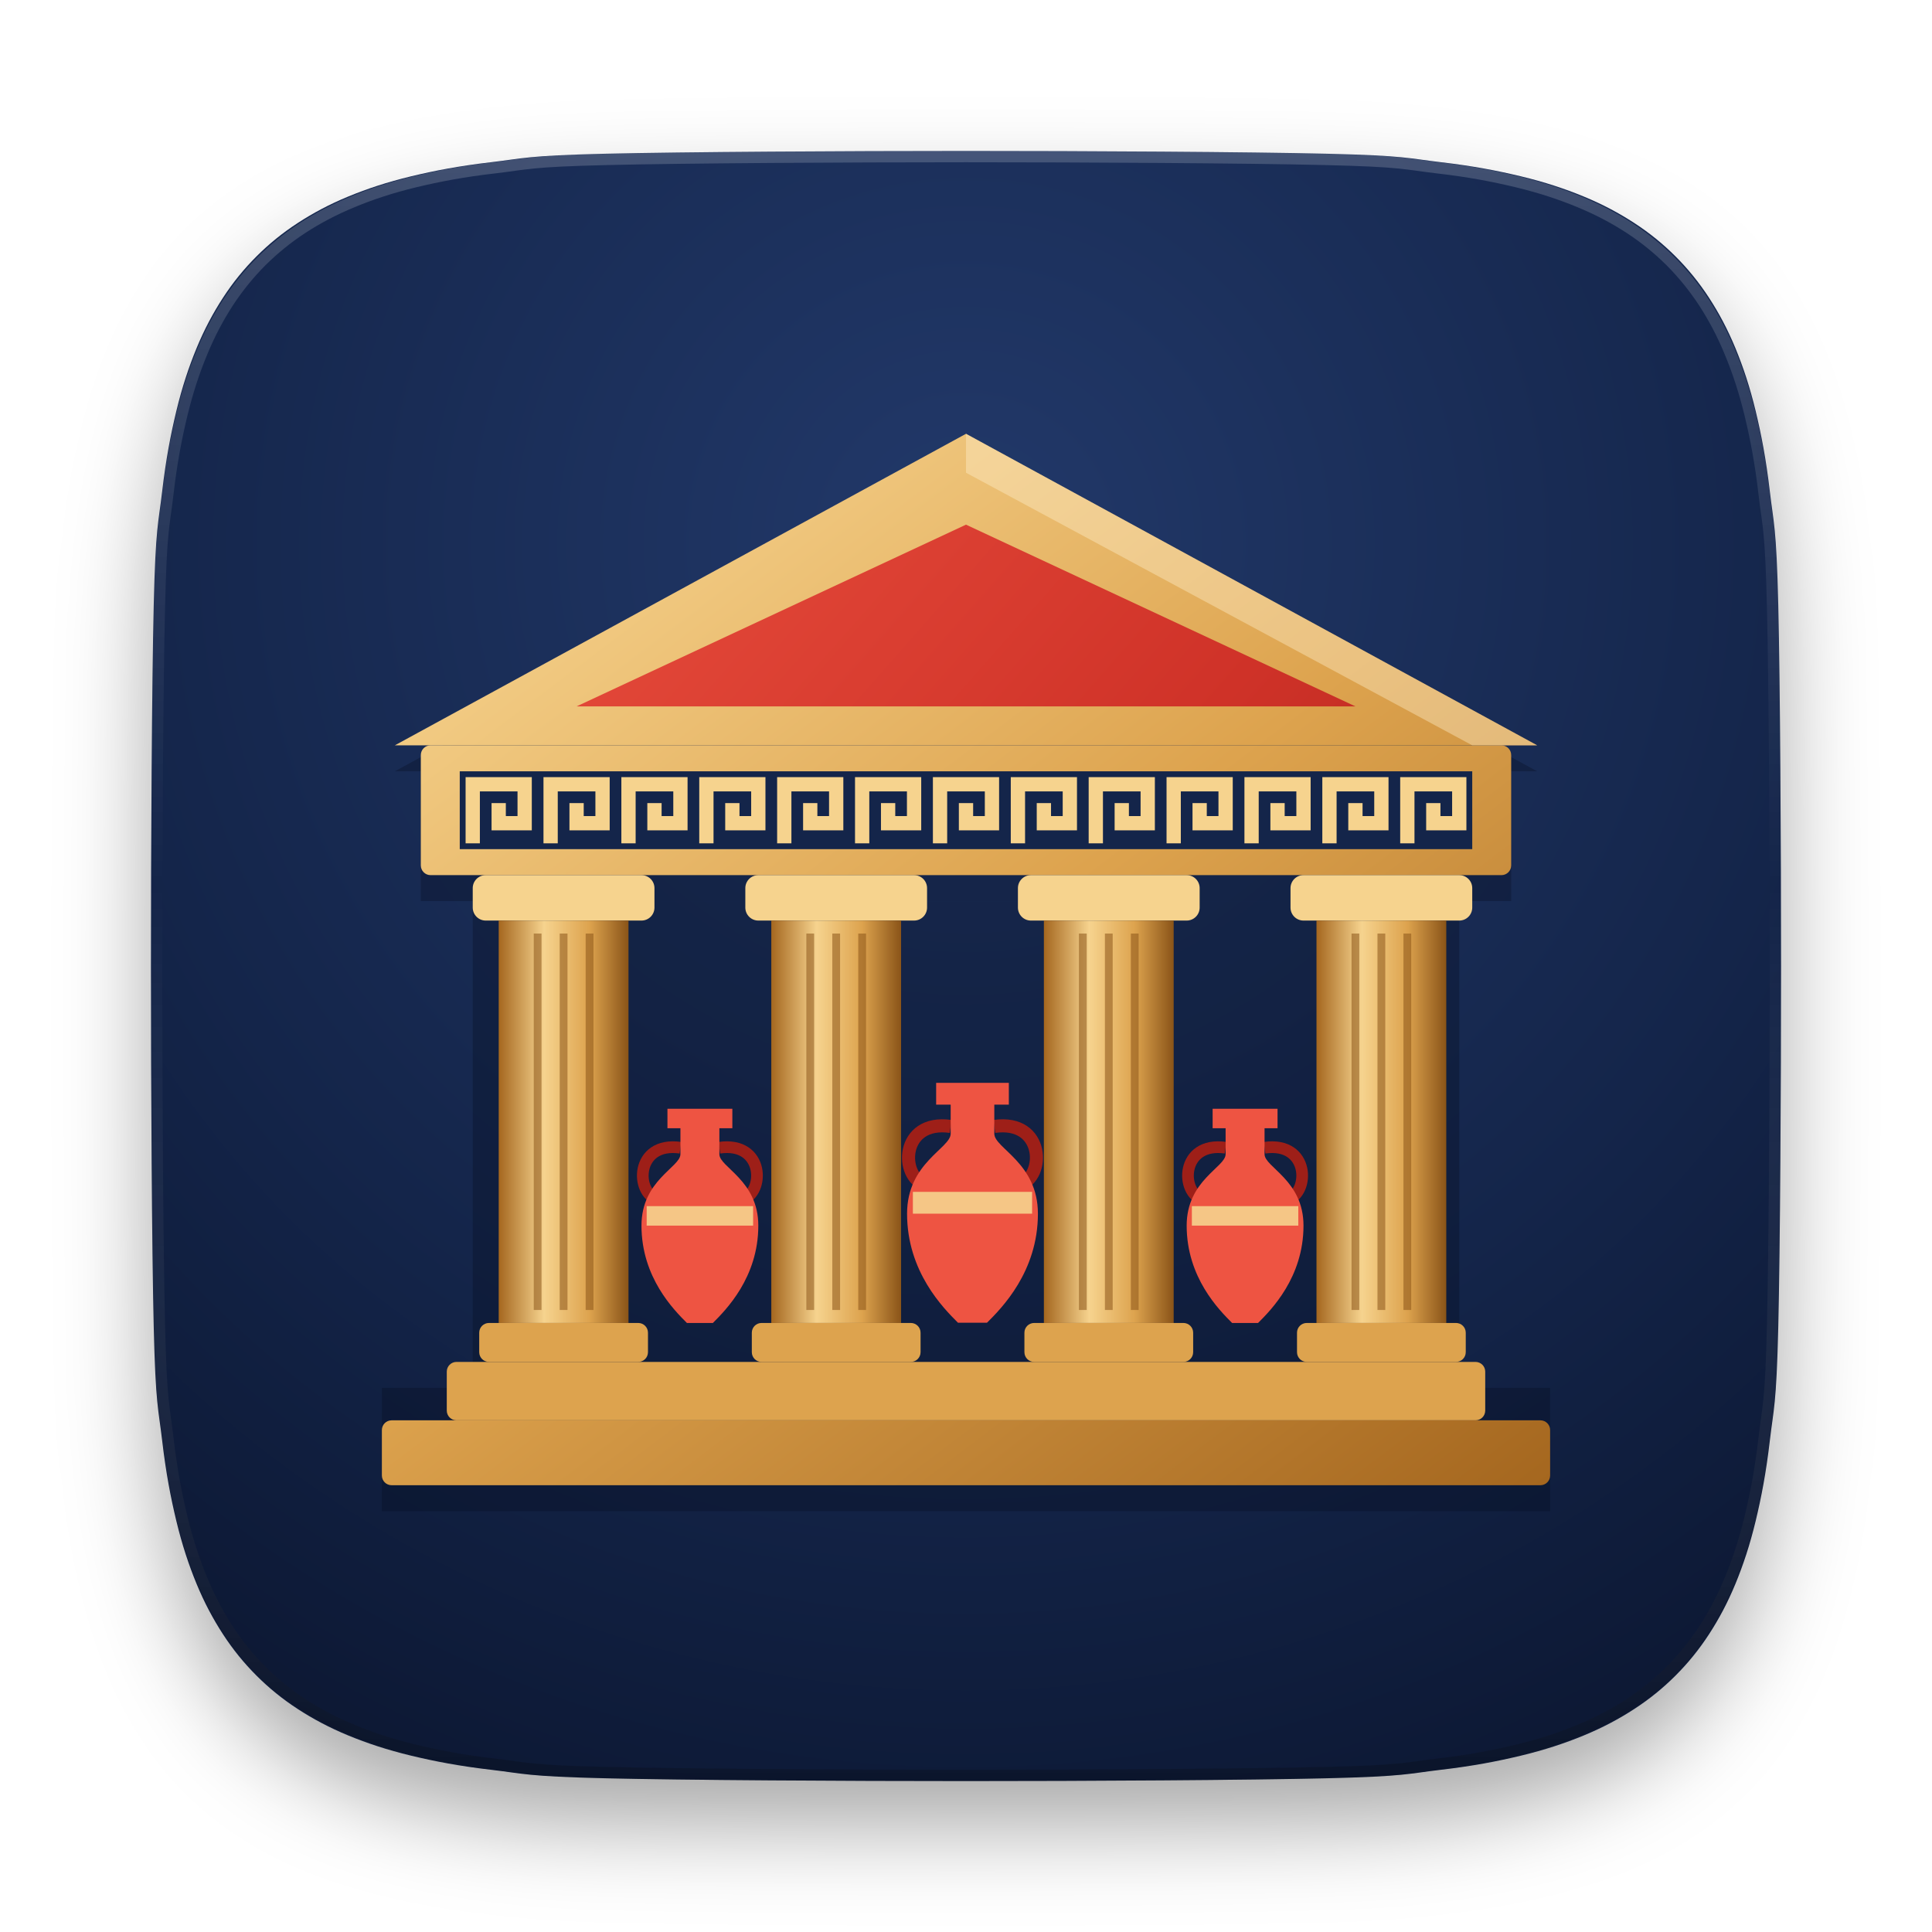
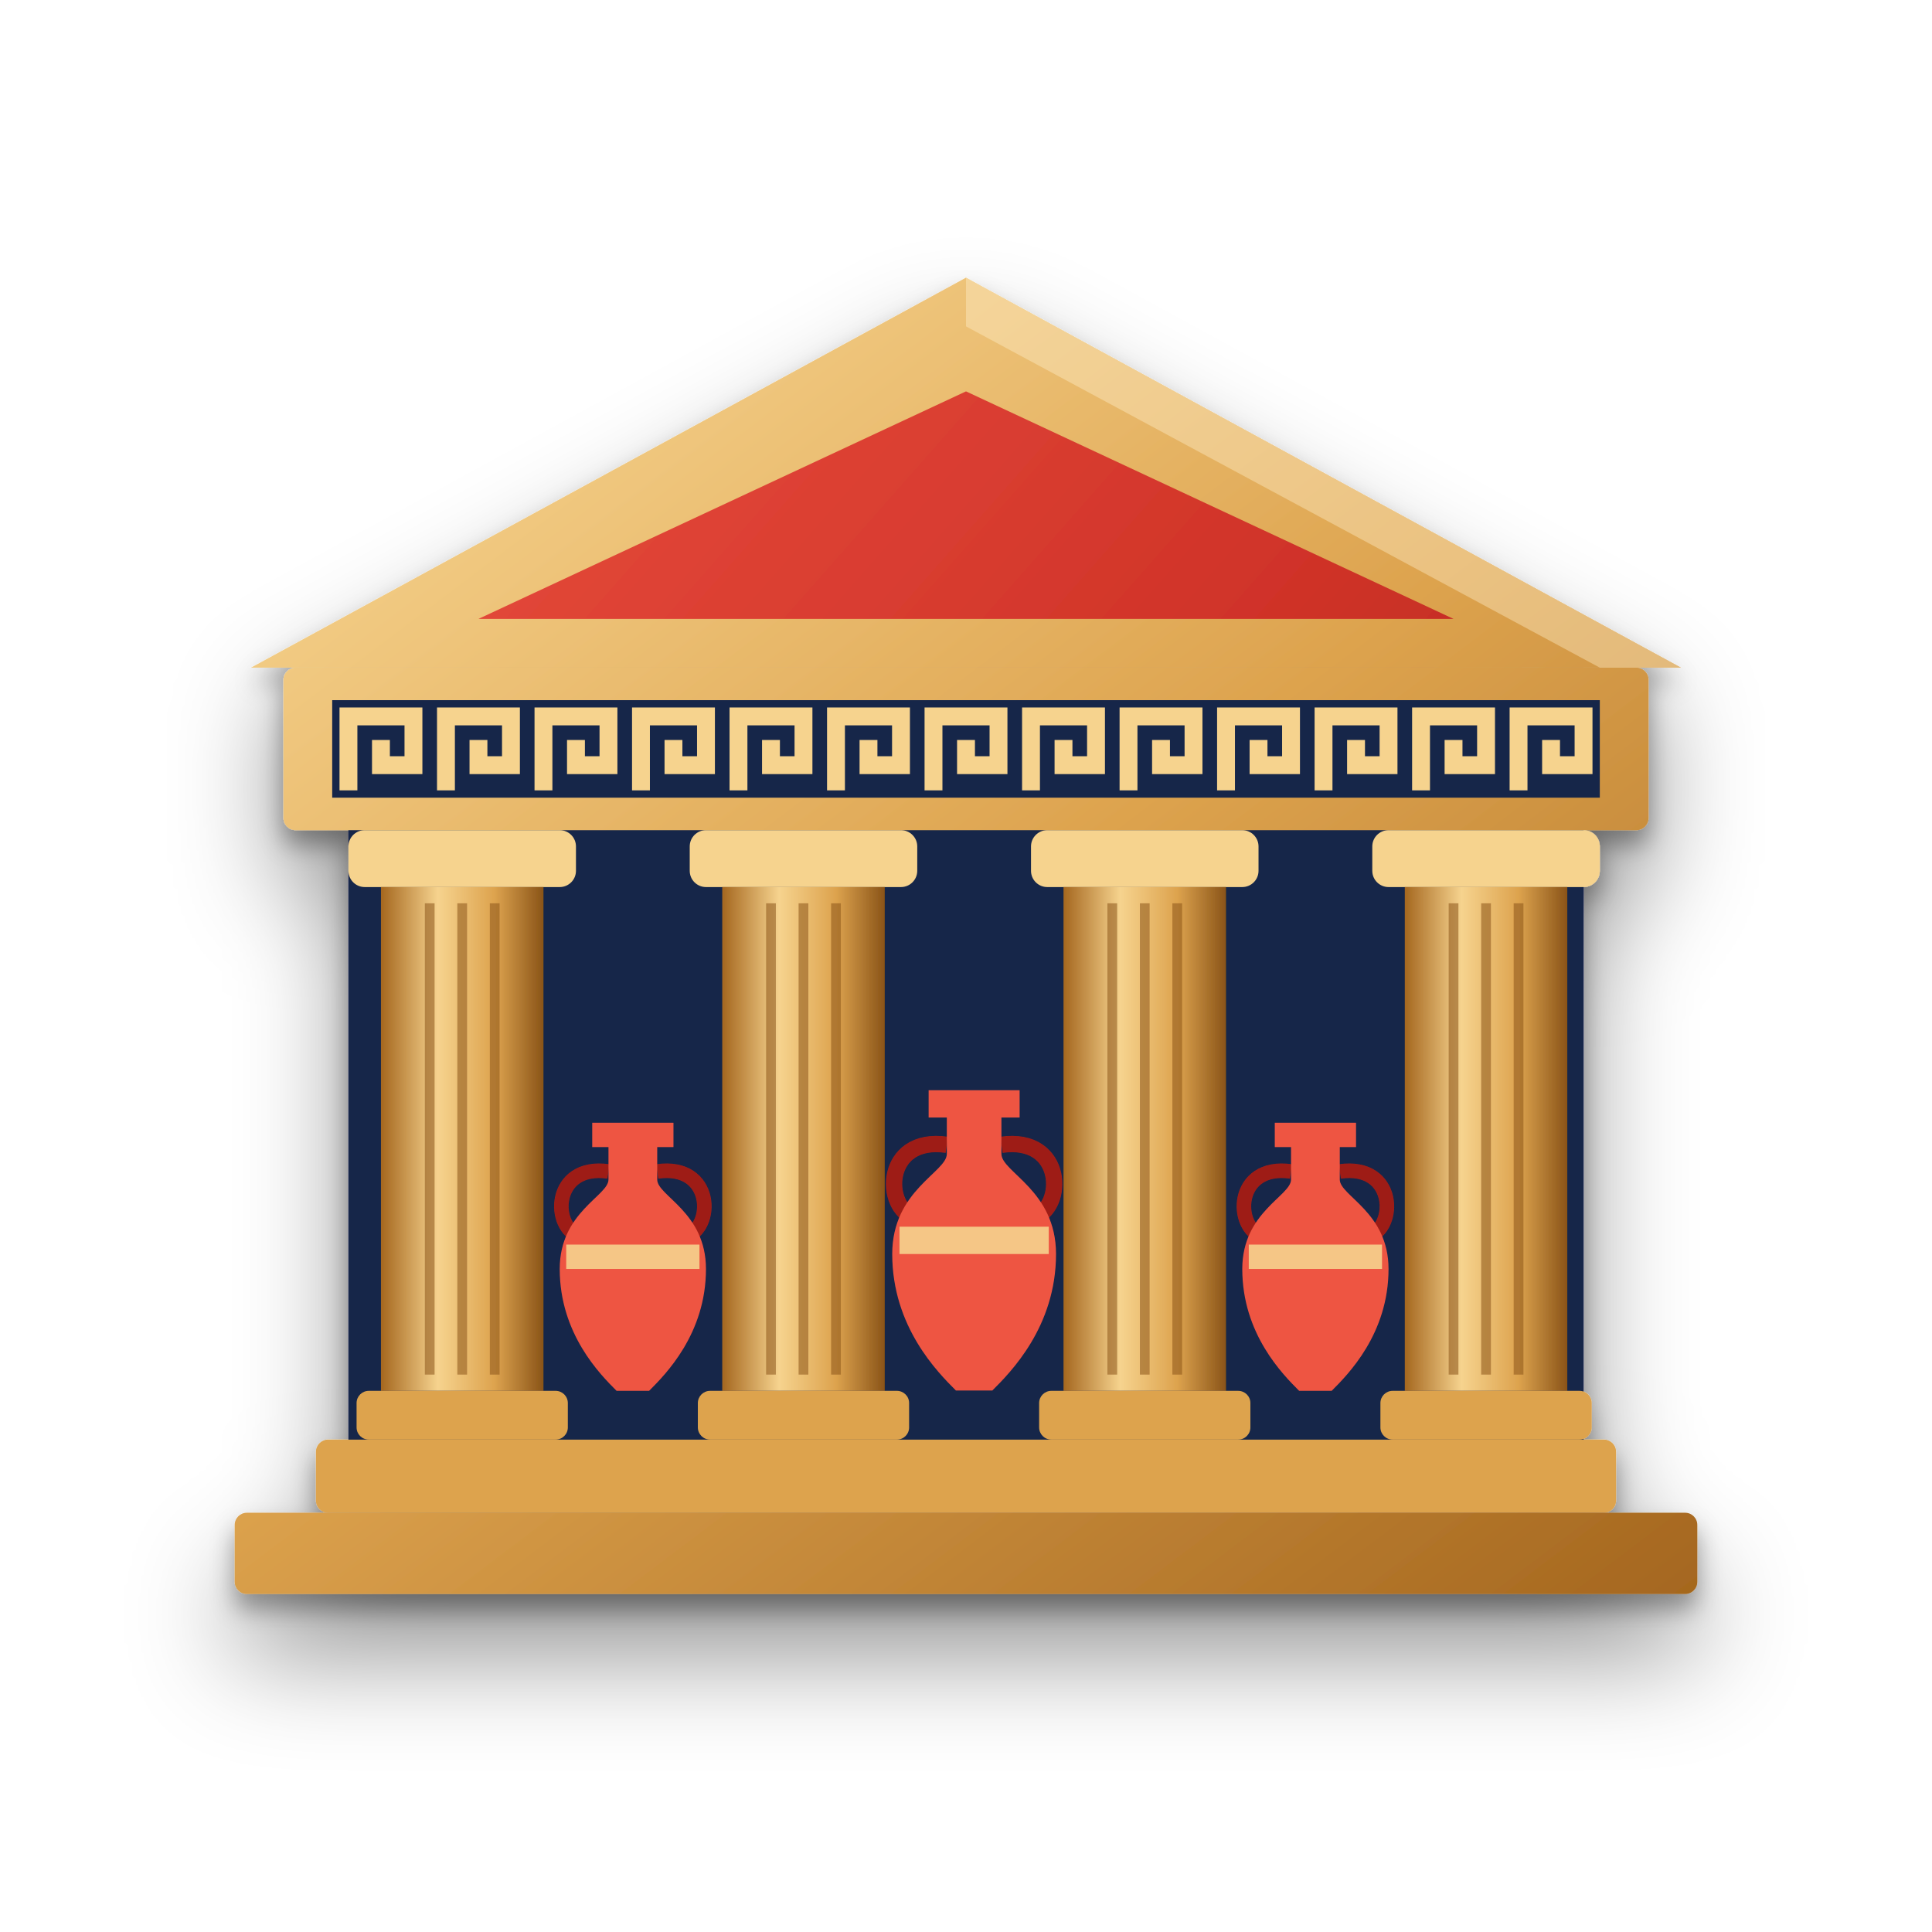
<svg xmlns="http://www.w3.org/2000/svg" viewBox="0 0 256 256" width="256" height="256">
  <defs>
    <linearGradient id="il-bronze" x1="58" y1="58" x2="188" y2="230" gradientUnits="userSpaceOnUse">
      <stop offset="0" stop-color="#F6D38E" />
      <stop offset="0.45" stop-color="#DDA34E" />
      <stop offset="1" stop-color="#A5671F" />
    </linearGradient>
    <linearGradient id="il-crest" x1="48" y1="34" x2="218" y2="184" gradientUnits="userSpaceOnUse">
      <stop offset="0" stop-color="#EE5442" />
      <stop offset="0.55" stop-color="#CF3228" />
      <stop offset="1" stop-color="#9E1F18" />
    </linearGradient>
-     <radialGradient id="il-navy" cx="128" cy="72" r="190" gradientUnits="userSpaceOnUse">
-       <stop offset="0" stop-color="#22396A" />
-       <stop offset="0.6" stop-color="#14254A" />
-       <stop offset="1" stop-color="#0B1630" />
-     </radialGradient>
-     <linearGradient id="il-rim" x1="0" y1="20" x2="0" y2="236" gradientUnits="userSpaceOnUse">
-       <stop offset="0" stop-color="#FFFFFF" stop-opacity="0.18" />
-       <stop offset="0.45" stop-color="#FFFFFF" stop-opacity="0" />
-       <stop offset="1" stop-color="#000000" stop-opacity="0.22" />
-     </linearGradient>
-     <filter id="il-shadow" x="-25%" y="-10%" width="150%" height="155%">
-       <feGaussianBlur in="SourceAlpha" stdDeviation="6" />
-       <feOffset dx="0" dy="6" />
-       <feComponentTransfer>
-         <feFuncA type="linear" slope="0.34" />
-       </feComponentTransfer>
-     </filter>
-     <clipPath id="il-tile">
-       <path d="M236 128 C236 143.94 235.88 165.35 235.63 175.83 C235.38 186.31 235.01 186.61 234.51 190.9 C234.01 195.18 233.39 198.39 232.63 201.55 C231.87 204.7 230.99 207.35 229.96 209.85 C228.93 212.35 227.77 214.52 226.45 216.55 C225.13 218.58 223.67 220.37 222.02 222.02 C220.37 223.67 218.58 225.13 216.55 226.45 C214.52 227.77 212.35 228.93 209.85 229.96 C207.35 230.99 204.7 231.87 201.55 232.63 C198.39 233.39 195.18 234.01 190.9 234.51 C186.61 235.01 186.31 235.38 175.83 235.63 C165.35 235.88 143.94 236 128 236 C112.06 236 90.65 235.88 80.17 235.63 C69.69 235.38 69.39 235.01 65.1 234.51 C60.82 234.01 57.61 233.39 54.45 232.63 C51.3 231.87 48.65 230.99 46.15 229.96 C43.65 228.93 41.48 227.77 39.45 226.45 C37.42 225.13 35.63 223.67 33.98 222.02 C32.33 220.37 30.87 218.58 29.55 216.55 C28.23 214.52 27.07 212.35 26.04 209.85 C25.01 207.35 24.13 204.7 23.37 201.55 C22.61 198.39 21.99 195.18 21.49 190.9 C20.99 186.61 20.62 186.31 20.37 175.83 C20.12 165.35 20 143.94 20 128 C20 112.06 20.12 90.65 20.37 80.17 C20.62 69.69 20.99 69.39 21.49 65.1 C21.99 60.82 22.61 57.61 23.37 54.45 C24.13 51.3 25.01 48.65 26.04 46.15 C27.07 43.65 28.23 41.48 29.55 39.45 C30.87 37.42 32.33 35.63 33.98 33.98 C35.63 32.33 37.42 30.87 39.45 29.55 C41.48 28.23 43.65 27.07 46.15 26.04 C48.65 25.01 51.3 24.13 54.45 23.37 C57.61 22.61 60.82 21.99 65.1 21.49 C69.39 20.99 69.69 20.62 80.17 20.37 C90.65 20.12 112.06 20 128 20 C143.94 20 165.35 20.12 175.83 20.37 C186.31 20.62 186.61 20.99 190.9 21.49 C195.18 21.99 198.39 22.61 201.55 23.37 C204.7 24.13 207.35 25.01 209.85 26.04 C212.35 27.07 214.52 28.23 216.55 29.55 C218.58 30.87 220.37 32.33 222.02 33.98 C223.67 35.63 225.13 37.42 226.45 39.45 C227.77 41.48 228.93 43.65 229.96 46.15 C230.99 48.65 231.87 51.3 232.63 54.45 C233.39 57.61 234.01 60.82 234.51 65.1 C235.01 69.39 235.38 69.69 235.63 80.17 C235.88 90.65 236 112.06 236 128 Z" />
-     </clipPath>
    <linearGradient id="col" x1="0" y1="0" x2="1" y2="0">
      <stop offset="0" stop-color="#A5671F" />
      <stop offset="0.35" stop-color="#F6D38E" />
      <stop offset="0.7" stop-color="#DDA34E" />
      <stop offset="1" stop-color="#8A5418" />
    </linearGradient>
+     <filter id="il-drop" filterUnits="userSpaceOnUse" x="-20" y="-20" width="296" height="300">
+       <feGaussianBlur in="SourceAlpha" stdDeviation="7" result="b1" />
+       <feOffset in="b1" dy="8" result="o1" />
+       <feComponentTransfer in="o1" result="s1">
+         <feFuncA type="linear" slope="0.42" />
+       </feComponentTransfer>
+       <feGaussianBlur in="SourceAlpha" stdDeviation="1.6" result="b2" />
+       <feOffset in="b2" dy="2" result="o2" />
+       <feComponentTransfer in="o2" result="s2">
+         <feFuncA type="linear" slope="0.35" />
+       </feComponentTransfer>
+       <feMerge>
+         <feMergeNode in="s1" />
+         <feMergeNode in="s2" />
+         <feMergeNode in="SourceGraphic" />
+       </feMerge>
+     </filter>
  </defs>
-   <path fill="#0B1630" filter="url(#il-shadow)" d="M236 128 C236 143.94 235.88 165.35 235.63 175.83 C235.38 186.31 235.01 186.61 234.51 190.9 C234.01 195.18 233.39 198.39 232.63 201.55 C231.87 204.7 230.99 207.35 229.96 209.85 C228.93 212.35 227.77 214.52 226.45 216.55 C225.13 218.58 223.67 220.37 222.02 222.02 C220.37 223.67 218.58 225.13 216.55 226.45 C214.52 227.77 212.35 228.93 209.85 229.96 C207.35 230.99 204.7 231.87 201.55 232.63 C198.39 233.39 195.18 234.01 190.9 234.51 C186.61 235.01 186.31 235.38 175.83 235.63 C165.35 235.88 143.94 236 128 236 C112.06 236 90.65 235.88 80.17 235.63 C69.69 235.38 69.39 235.01 65.1 234.51 C60.82 234.01 57.61 233.39 54.45 232.63 C51.3 231.87 48.65 230.99 46.15 229.96 C43.65 228.93 41.48 227.77 39.45 226.45 C37.42 225.13 35.63 223.67 33.98 222.02 C32.33 220.37 30.87 218.58 29.55 216.55 C28.23 214.52 27.07 212.35 26.04 209.85 C25.01 207.35 24.13 204.7 23.37 201.55 C22.61 198.39 21.99 195.18 21.49 190.9 C20.99 186.61 20.62 186.31 20.37 175.83 C20.12 165.35 20 143.94 20 128 C20 112.06 20.12 90.65 20.37 80.17 C20.62 69.69 20.99 69.39 21.49 65.1 C21.99 60.82 22.61 57.61 23.37 54.45 C24.13 51.3 25.01 48.65 26.04 46.15 C27.07 43.65 28.23 41.48 29.55 39.45 C30.87 37.42 32.33 35.63 33.98 33.98 C35.63 32.33 37.42 30.87 39.45 29.55 C41.48 28.23 43.65 27.07 46.15 26.04 C48.65 25.01 51.3 24.13 54.45 23.37 C57.61 22.61 60.82 21.99 65.1 21.49 C69.39 20.99 69.69 20.62 80.17 20.37 C90.65 20.12 112.06 20 128 20 C143.94 20 165.35 20.12 175.83 20.37 C186.31 20.62 186.61 20.99 190.9 21.49 C195.18 21.99 198.39 22.61 201.55 23.37 C204.7 24.13 207.35 25.01 209.85 26.04 C212.35 27.07 214.52 28.23 216.55 29.55 C218.58 30.87 220.37 32.33 222.02 33.98 C223.67 35.63 225.13 37.42 226.45 39.45 C227.77 41.48 228.93 43.65 229.96 46.15 C230.99 48.65 231.87 51.3 232.63 54.45 C233.39 57.61 234.01 60.82 234.51 65.1 C235.01 69.39 235.38 69.69 235.63 80.17 C235.88 90.65 236 112.06 236 128 Z" />
-   <path fill="url(#il-navy)" d="M236 128 C236 143.94 235.88 165.35 235.63 175.83 C235.38 186.31 235.01 186.61 234.51 190.9 C234.01 195.18 233.39 198.39 232.63 201.55 C231.87 204.7 230.99 207.35 229.96 209.85 C228.93 212.35 227.77 214.52 226.45 216.55 C225.13 218.58 223.67 220.37 222.02 222.02 C220.37 223.67 218.58 225.13 216.55 226.45 C214.52 227.77 212.35 228.93 209.85 229.96 C207.35 230.99 204.7 231.87 201.55 232.63 C198.39 233.39 195.18 234.01 190.9 234.51 C186.61 235.01 186.31 235.38 175.83 235.63 C165.35 235.88 143.94 236 128 236 C112.06 236 90.65 235.88 80.17 235.63 C69.69 235.38 69.39 235.01 65.1 234.51 C60.82 234.01 57.61 233.39 54.45 232.63 C51.3 231.87 48.65 230.99 46.15 229.96 C43.65 228.93 41.48 227.77 39.45 226.45 C37.42 225.13 35.63 223.67 33.98 222.02 C32.33 220.37 30.87 218.58 29.55 216.55 C28.23 214.52 27.07 212.35 26.04 209.85 C25.01 207.35 24.13 204.7 23.37 201.55 C22.61 198.39 21.99 195.18 21.49 190.9 C20.99 186.61 20.62 186.31 20.37 175.83 C20.12 165.35 20 143.94 20 128 C20 112.06 20.12 90.65 20.37 80.17 C20.62 69.69 20.99 69.39 21.49 65.1 C21.99 60.82 22.61 57.61 23.37 54.45 C24.13 51.3 25.01 48.65 26.04 46.15 C27.07 43.65 28.23 41.48 29.55 39.45 C30.87 37.42 32.33 35.63 33.98 33.98 C35.63 32.33 37.42 30.87 39.45 29.55 C41.48 28.23 43.65 27.07 46.15 26.04 C48.65 25.01 51.3 24.13 54.45 23.37 C57.61 22.61 60.82 21.99 65.1 21.49 C69.39 20.99 69.69 20.62 80.17 20.37 C90.65 20.12 112.06 20 128 20 C143.94 20 165.35 20.12 175.83 20.37 C186.31 20.62 186.61 20.99 190.9 21.49 C195.18 21.99 198.39 22.61 201.55 23.37 C204.7 24.13 207.35 25.01 209.85 26.04 C212.35 27.07 214.52 28.23 216.55 29.55 C218.58 30.87 220.37 32.33 222.02 33.98 C223.67 35.63 225.13 37.42 226.45 39.45 C227.77 41.48 228.93 43.65 229.96 46.15 C230.99 48.65 231.87 51.3 232.63 54.45 C233.39 57.61 234.01 60.82 234.51 65.1 C235.01 69.39 235.38 69.69 235.63 80.17 C235.88 90.65 236 112.06 236 128 Z" />
-   <path fill="none" stroke="url(#il-rim)" stroke-width="1.5" d="M235.25 128 C235.25 143.83 235.13 165.09 234.88 175.5 C234.64 185.91 234.27 186.2 233.77 190.46 C233.28 194.72 232.66 197.9 231.91 201.04 C231.15 204.17 230.28 206.8 229.25 209.28 C228.23 211.76 227.08 213.92 225.77 215.94 C224.45 217.95 223 219.73 221.37 221.37 C219.73 223 217.95 224.45 215.94 225.77 C213.92 227.08 211.76 228.23 209.28 229.25 C206.8 230.28 204.17 231.15 201.04 231.91 C197.9 232.66 194.72 233.28 190.46 233.77 C186.2 234.27 185.91 234.64 175.5 234.88 C165.09 235.13 143.83 235.25 128 235.25 C112.17 235.25 90.91 235.13 80.5 234.88 C70.09 234.64 69.8 234.27 65.54 233.77 C61.28 233.28 58.1 232.66 54.96 231.91 C51.83 231.15 49.2 230.28 46.72 229.25 C44.24 228.23 42.08 227.08 40.06 225.77 C38.05 224.45 36.27 223 34.63 221.37 C33 219.73 31.55 217.95 30.23 215.94 C28.92 213.92 27.77 211.76 26.75 209.28 C25.72 206.8 24.85 204.17 24.09 201.04 C23.34 197.9 22.72 194.72 22.23 190.46 C21.73 186.2 21.36 185.91 21.12 175.5 C20.87 165.09 20.75 143.83 20.75 128 C20.75 112.17 20.87 90.91 21.12 80.5 C21.36 70.09 21.73 69.8 22.23 65.54 C22.72 61.28 23.34 58.1 24.09 54.96 C24.85 51.83 25.72 49.2 26.75 46.72 C27.77 44.24 28.92 42.08 30.23 40.06 C31.55 38.05 33 36.27 34.63 34.63 C36.27 33 38.05 31.55 40.06 30.23 C42.08 28.92 44.24 27.77 46.72 26.75 C49.2 25.72 51.83 24.85 54.96 24.09 C58.1 23.34 61.28 22.72 65.54 22.23 C69.8 21.73 70.09 21.36 80.5 21.12 C90.91 20.87 112.17 20.75 128 20.75 C143.83 20.75 165.09 20.87 175.5 21.12 C185.91 21.36 186.2 21.73 190.46 22.23 C194.72 22.72 197.9 23.34 201.04 24.09 C204.17 24.85 206.8 25.72 209.28 26.75 C211.76 27.77 213.92 28.92 215.94 30.23 C217.95 31.55 219.73 33 221.37 34.63 C223 36.27 224.45 38.05 225.77 40.06 C227.08 42.08 228.23 44.24 229.25 46.72 C230.28 49.2 231.15 51.83 231.91 54.96 C232.66 58.1 233.28 61.28 233.77 65.54 C234.27 69.8 234.64 70.09 234.88 80.5 C235.13 90.91 235.25 112.17 235.25 128 Z" />
-   <g clip-path="url(#il-tile)">
-     <g transform="translate(128 128) scale(0.86) translate(-128 -128)">
-       <g fill="#040A1A" opacity="0.3" transform="translate(0 4)">
-         <path d="M128 46 L216 94 L40 94 Z" />
-         <rect x="44" y="94" width="168" height="20" />
-         <rect x="52" y="114" width="152" height="76" />
-         <rect x="38" y="189" width="180" height="19" />
-       </g>
+   <g filter="url(#il-drop)">
+     <g transform="translate(128 124) scale(1.0767) translate(-128.00 -127.00)">
+       <rect x="52" y="110" width="152" height="80" fill="#14254A" />
      <path fill="url(#il-bronze)" d="M128 46 L216 94 L40 94 Z" />
      <path fill="url(#il-crest)" d="M128 60 L188 88 L68 88 Z" />
      <rect x="44" y="94" width="168" height="20" rx="1.5" fill="url(#il-bronze)" />
      <rect x="50" y="98" width="156" height="12" fill="#14254A" />
      <path fill="none" stroke="#F6D38E" stroke-width="2.2" stroke-linecap="square" d=" M52 108 V100 H60 V106 H56 V104 M64 108 V100 H72 V106 H68 V104 M76 108 V100 H84 V106 H80 V104 M88 108 V100 H96 V106 H92 V104 M100 108 V100 H108 V106 H104 V104 M112 108 V100 H120 V106 H116 V104 M124 108 V100 H132 V106 H128 V104 M136 108 V100 H144 V106 H140 V104 M148 108 V100 H156 V106 H152 V104 M160 108 V100 H168 V106 H164 V104 M172 108 V100 H180 V106 H176 V104 M184 108 V100 H192 V106 H188 V104 M196 108 V100 H204 V106 H200 V104" />
      <g>
        <rect x="52" y="114" width="28" height="7" rx="2" fill="#F6D38E" />
        <rect x="56" y="121" width="20" height="62" fill="url(#col)" />
        <path d="M62 123 V181 M66 123 V181 M70 123 V181" stroke="#8A5418" stroke-width="1.2" opacity="0.55" />
        <rect x="53" y="183" width="26" height="6" rx="1.5" fill="#DDA34E" />
        <rect x="94" y="114" width="28" height="7" rx="2" fill="#F6D38E" />
        <rect x="98" y="121" width="20" height="62" fill="url(#col)" />
        <path d="M104 123 V181 M108 123 V181 M112 123 V181" stroke="#8A5418" stroke-width="1.2" opacity="0.55" />
        <rect x="95" y="183" width="26" height="6" rx="1.5" fill="#DDA34E" />
        <rect x="136" y="114" width="28" height="7" rx="2" fill="#F6D38E" />
        <rect x="140" y="121" width="20" height="62" fill="url(#col)" />
        <path d="M146 123 V181 M150 123 V181 M154 123 V181" stroke="#8A5418" stroke-width="1.2" opacity="0.55" />
        <rect x="137" y="183" width="26" height="6" rx="1.5" fill="#DDA34E" />
        <rect x="178" y="114" width="28" height="7" rx="2" fill="#F6D38E" />
        <rect x="182" y="121" width="20" height="62" fill="url(#col)" />
        <path d="M188 123 V181 M192 123 V181 M196 123 V181" stroke="#8A5418" stroke-width="1.2" opacity="0.55" />
        <rect x="179" y="183" width="26" height="6" rx="1.5" fill="#DDA34E" />
      </g>
      <g transform="translate(87 150) scale(1)">
        <path fill="none" stroke="#9E1F18" stroke-width="1.8" d="M-3 6 C-10 5 -10 13 -6.5 14 M3 6 C10 5 10 13 6.5 14" />
        <path fill="url(#il-crest)" d="M-5 0 H5 V3 H3 V7 C3 9 9 11 9 18 C9 26 4 31 2 33 H-2 C-4 31 -9 26 -9 18 C-9 11 -3 9 -3 7 V3 H-5 Z" />
        <path fill="#F6D38E" opacity="0.9" d="M-8.2 15 H8.2 V18 H-8.2 Z" />
      </g>
      <g transform="translate(129 146) scale(1.12)">
        <path fill="none" stroke="#9E1F18" stroke-width="1.8" d="M-3 6 C-10 5 -10 13 -6.5 14 M3 6 C10 5 10 13 6.5 14" />
        <path fill="url(#il-crest)" d="M-5 0 H5 V3 H3 V7 C3 9 9 11 9 18 C9 26 4 31 2 33 H-2 C-4 31 -9 26 -9 18 C-9 11 -3 9 -3 7 V3 H-5 Z" />
        <path fill="#F6D38E" opacity="0.9" d="M-8.2 15 H8.2 V18 H-8.2 Z" />
      </g>
      <g transform="translate(171 150) scale(1)">
        <path fill="none" stroke="#9E1F18" stroke-width="1.8" d="M-3 6 C-10 5 -10 13 -6.5 14 M3 6 C10 5 10 13 6.5 14" />
        <path fill="url(#il-crest)" d="M-5 0 H5 V3 H3 V7 C3 9 9 11 9 18 C9 26 4 31 2 33 H-2 C-4 31 -9 26 -9 18 C-9 11 -3 9 -3 7 V3 H-5 Z" />
        <path fill="#F6D38E" opacity="0.9" d="M-8.2 15 H8.2 V18 H-8.2 Z" />
      </g>
      <rect x="48" y="189" width="160" height="9" rx="1.5" fill="#DDA34E" />
      <rect x="38" y="198" width="180" height="10" rx="1.5" fill="url(#il-bronze)" />
      <path fill="#FFF1CC" opacity="0.4" d="M128 46 L216 94 L206 94 L128 52 Z" />
    </g>
  </g>
</svg>
